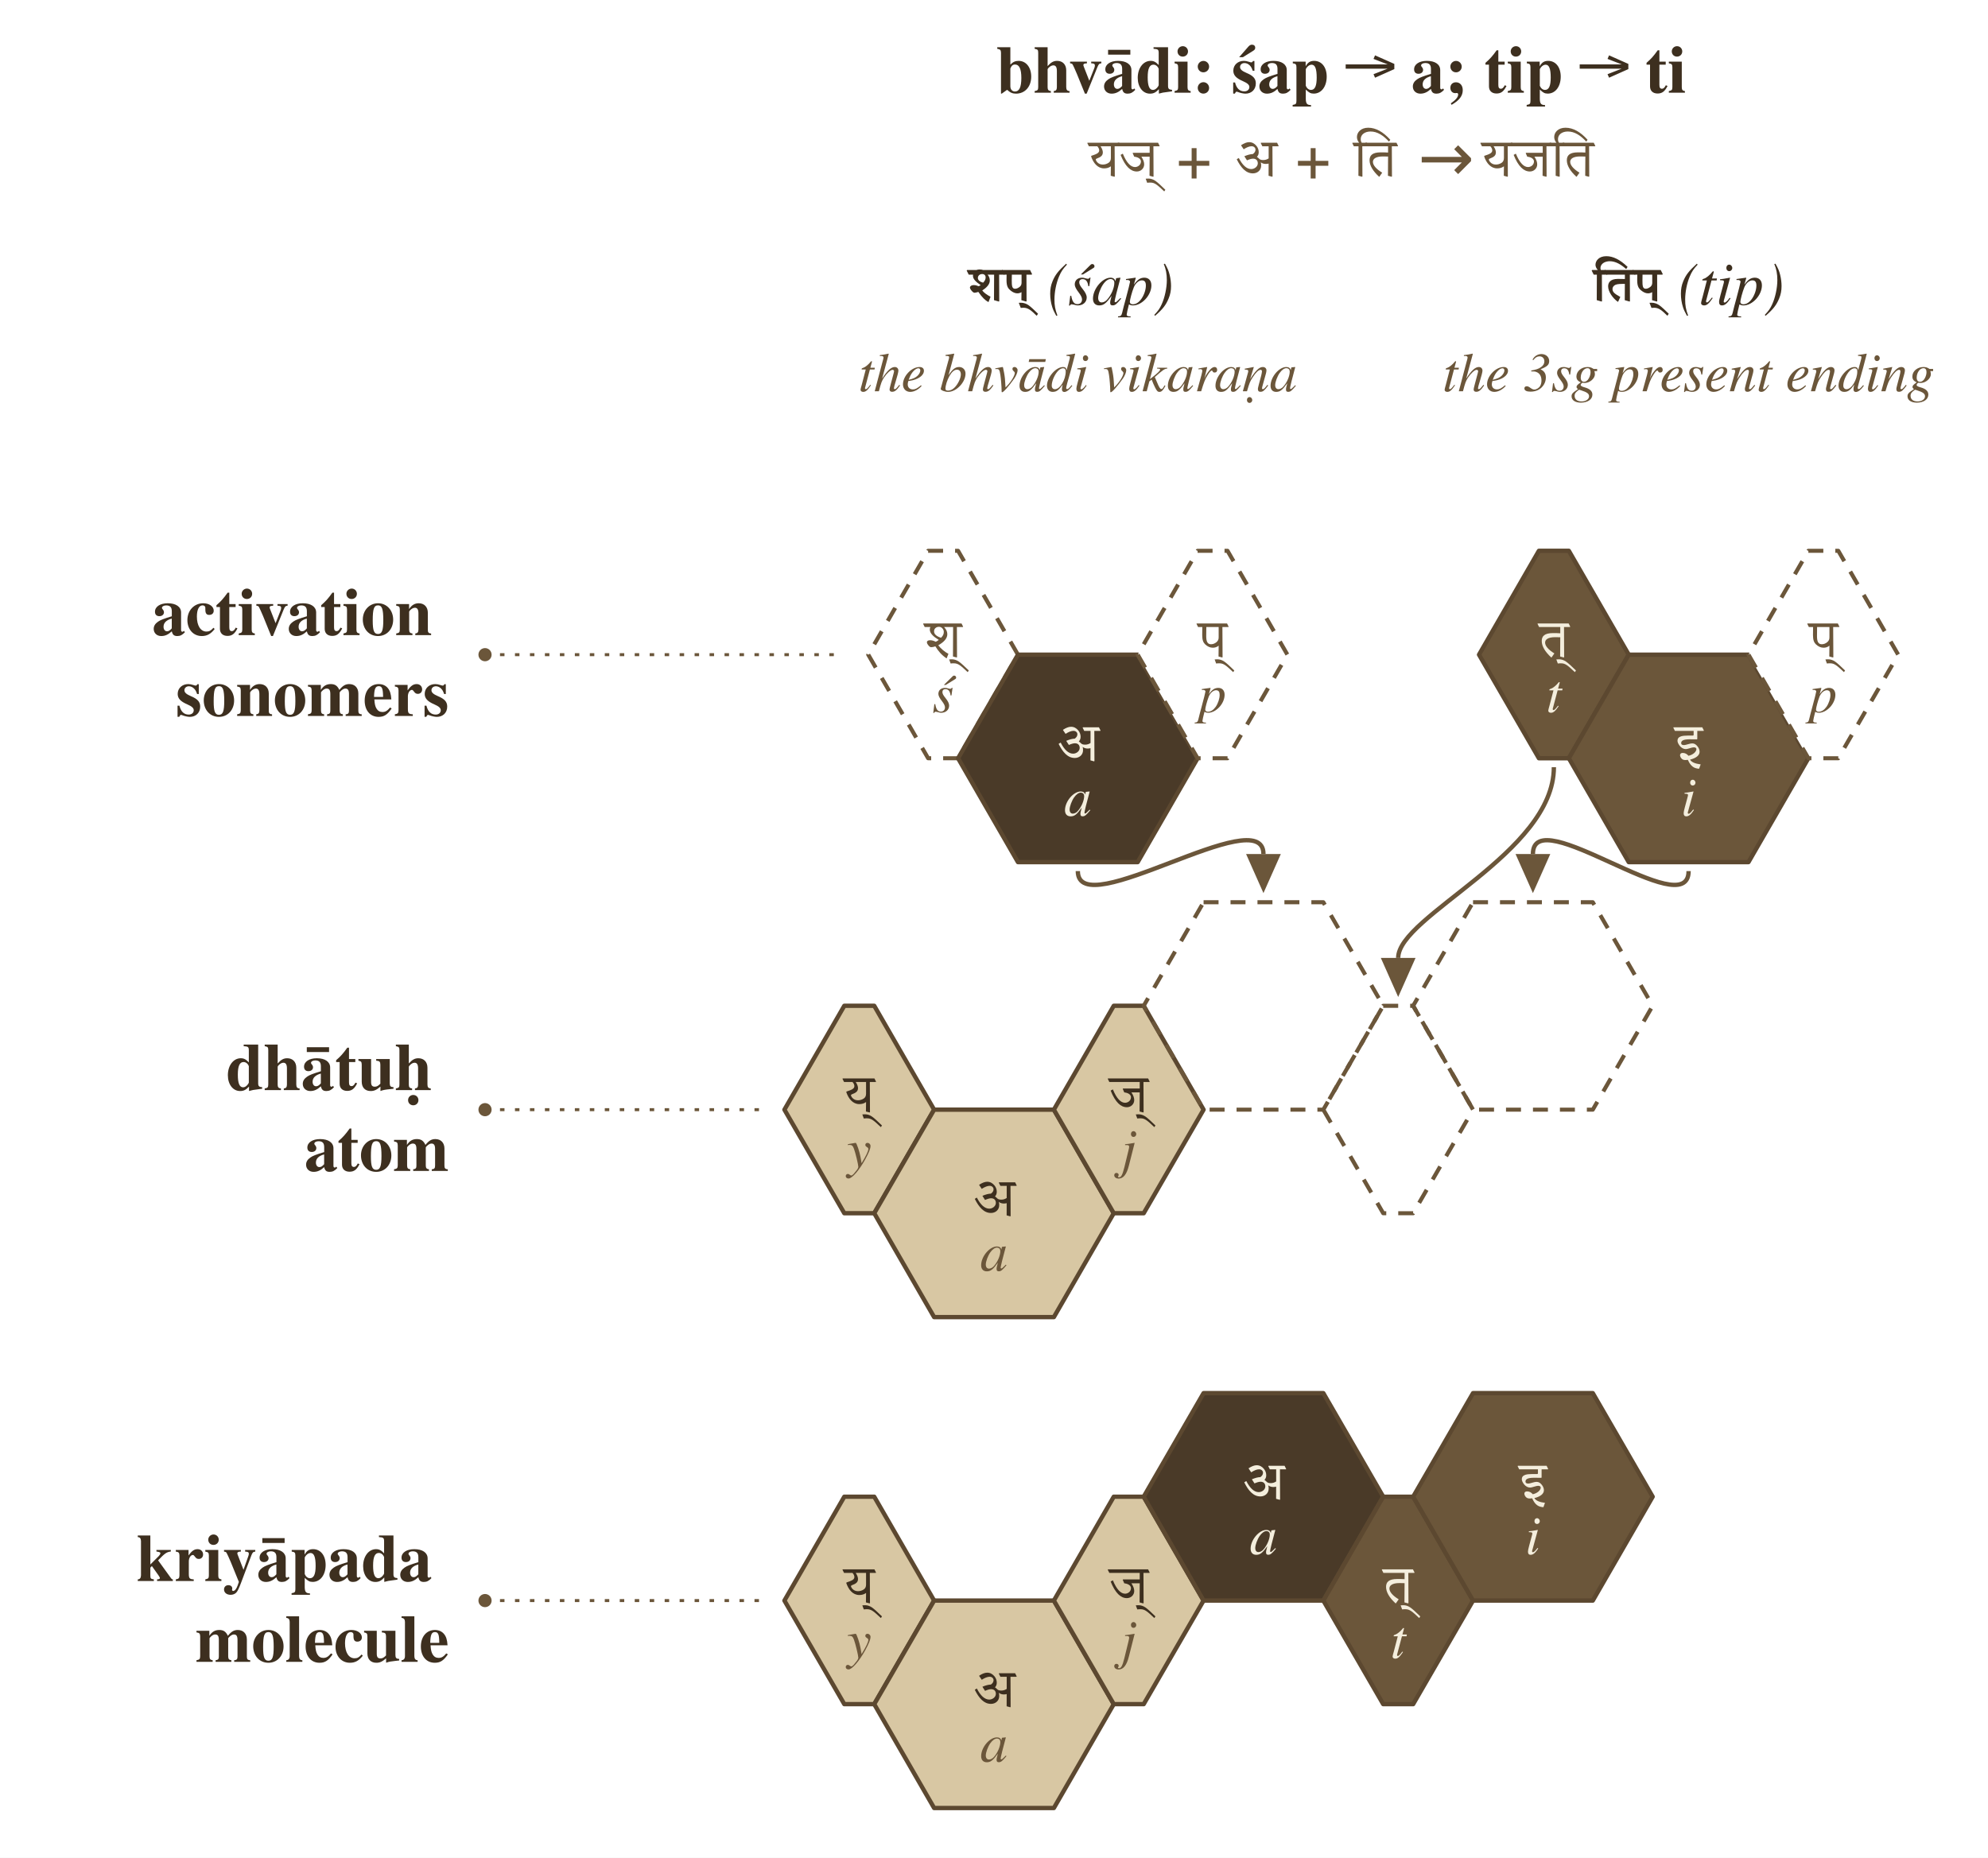
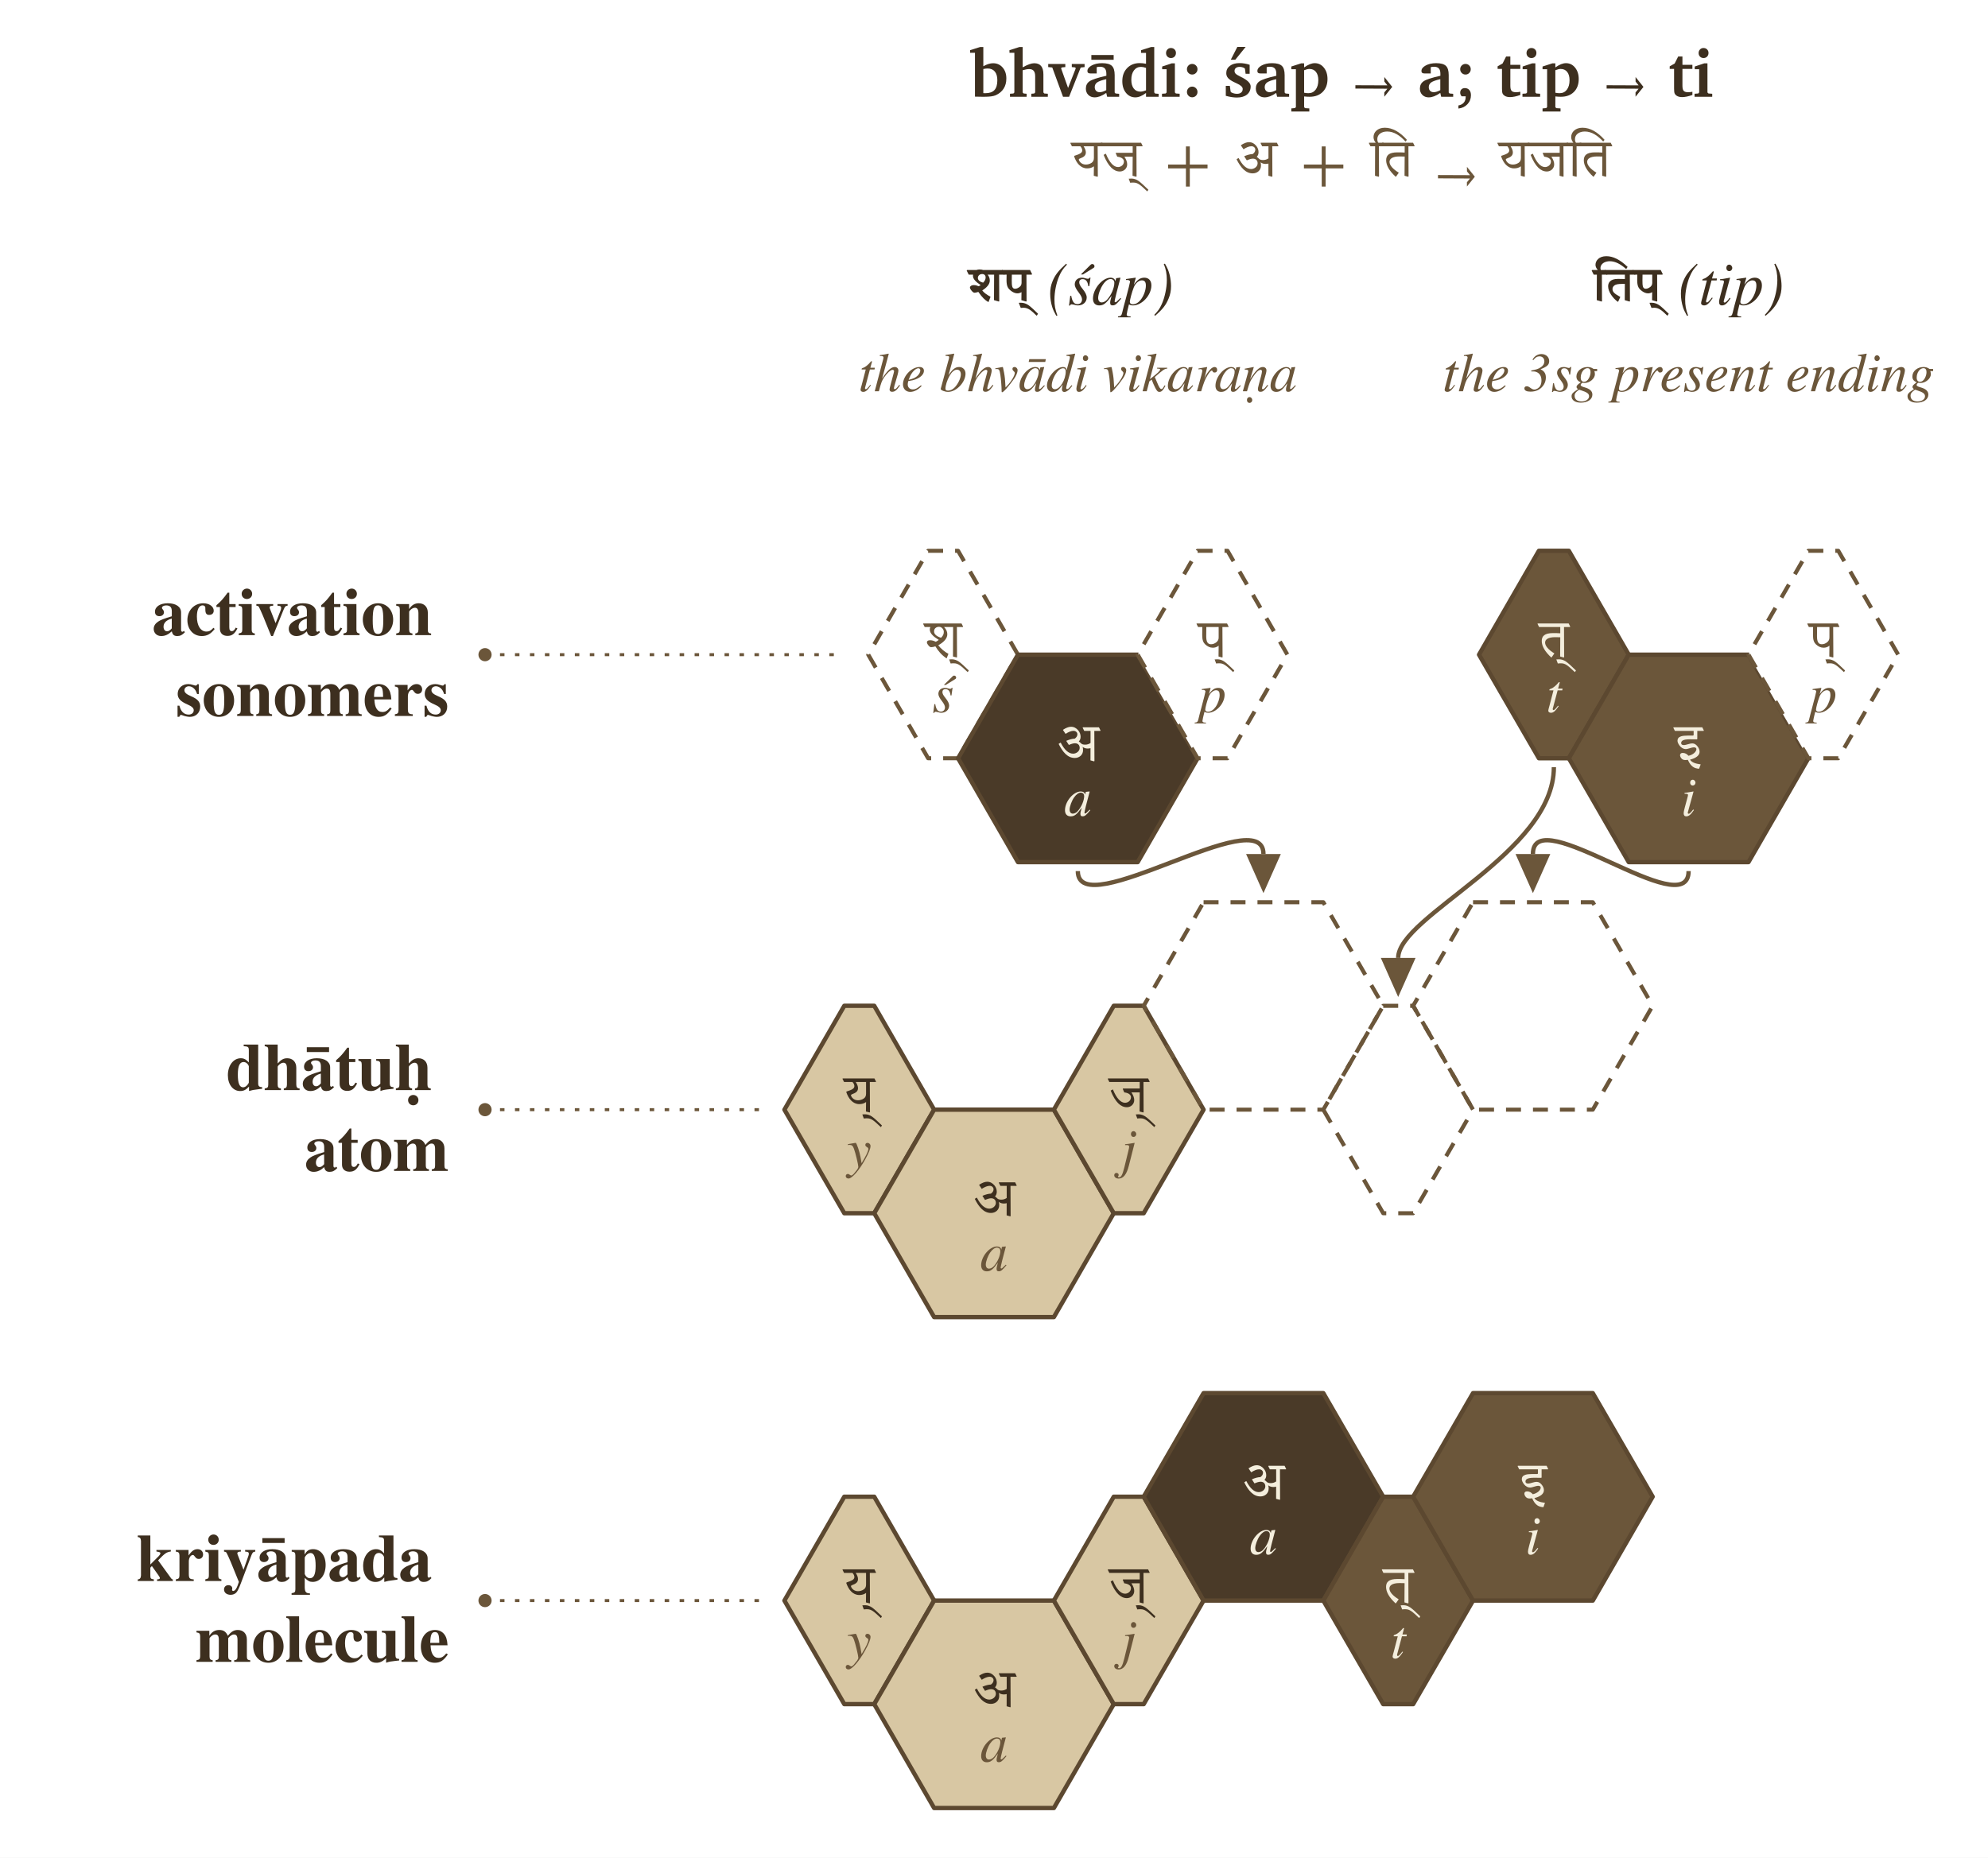
<svg xmlns="http://www.w3.org/2000/svg" viewBox="0 0 664.0 620.6" width="4.5in" height="4.206in">
  <rect x="0" y="0" width="664.0" height="620.6" fill="#ffffff" />
  <defs>
    <marker id="arrowhead" markerWidth="10" markerHeight="8" refX="0" refY="4" orient="auto" markerUnits="strokeWidth">
      <polygon points="0,0 9,4 0,8" fill="#6b563a" />
    </marker>
  </defs>
-   <text x="448.0" y="24.0" font-family="Charter, Georgia, Times, serif" font-size="22.5" font-weight="700" text-anchor="middle" dominant-baseline="middle" fill="#3d2f1f">bhvādi: śap → a; tip → ti</text>
+   <g fill="#3d2f1f">
+     <path transform="translate(323.82,32.32) scale(0.010986,-0.010986)" d="M420 111Q431 110 445.0 109.5Q459 109 485 109Q671 109 758.5 204.5Q846 300 846 502Q846 675 769.0 767.5Q692 860 549 860Q523 860 491.5 856.0Q460 852 420 844ZM322 1513H420V928Q504 975 577.0 997.5Q650 1020 717 1020Q894 1020 1007.0 890.0Q1120 760 1120 555Q1120 377 1037.5 247.5Q955 118 797 47Q741 23 655.5 11.5Q570 0 449 0H393L166 4V1337H18V1417Z" />
+     <path transform="translate(336.80,32.32) scale(0.010986,-0.010986)" d="M336 1513H434V895Q557 962 639.5 991.0Q722 1020 784 1020Q926 1020 995.5 935.5Q1065 851 1065 680V131L1092 100L1200 92V0H698V92L786 100L815 131V621Q815 735 770.5 788.5Q726 842 631 842Q592 842 543.5 833.0Q495 824 434 807V131L465 100L555 92V0H49V92L154 100L182 131V1337H33V1417Z" />
+     <path transform="translate(350.24,32.32) scale(0.010986,-0.010986)" d="M-12 997H508V903L401 893L379 866L592 268L825 864L809 893L705 903V997H1094V903L975 889L623 0H438L111 891L-12 903Z" />
+     <path transform="translate(361.78,32.32) scale(0.010986,-0.010986)" d="M702 201V535Q500 490 426.0 437.0Q352 384 352 293Q352 222 393.0 180.5Q434 139 504 139Q543 139 592.5 154.5Q642 170 702 201ZM702 117Q598 46 513.0 14.0Q428 -18 350 -18Q232 -18 157.0 56.5Q82 131 82 248Q82 392 192.0 470.0Q302 548 705 639V700Q705 811 658.0 862.0Q611 913 510 913Q488 913 464.0 910.0Q440 907 412 901V709H223Q174 709 151.5 727.0Q129 745 129 784Q129 880 258.0 951.0Q387 1022 575 1022Q786 1022 872.0 941.0Q958 860 958 659V129L985 100L1094 90V0H729ZM249 1270H927V1125H249Z" />
+     <path transform="translate(374.02,32.32) scale(0.010986,-0.010986)" d="M797 195V879Q751 894 714.0 901.5Q677 909 645 909Q511 909 430.5 803.0Q350 697 350 518Q350 348 423.0 252.0Q496 156 625 156Q659 156 701.5 165.5Q744 175 797 195ZM797 1335H647V1417L952 1513H1047V131L1075 98L1180 90V0H797V115Q703 46 625.0 14.0Q547 -18 473 -18Q299 -18 187.5 119.5Q76 257 76 475Q76 720 222.5 872.0Q369 1024 604 1024Q648 1024 696.0 1019.0Q744 1014 797 1004Z" />
+     <path transform="translate(387.44,32.32) scale(0.010986,-0.010986)" d="M354 1016H453V131L483 100L598 92V0H61V92L172 100L201 131V838H66V920ZM332 1483Q399 1483 442.0 1440.5Q485 1398 485 1333Q485 1265 442.5 1221.5Q400 1178 334 1178Q270 1178 227.0 1221.0Q184 1264 184 1329Q184 1395 226.5 1439.0Q269 1483 332 1483Z" />
+     <path transform="translate(394.30,32.32) scale(0.010986,-0.010986)" d="M354 309Q421 309 468.5 261.5Q516 214 516 145Q516 78 468.5 31.0Q421 -16 354 -16Q289 -16 242.0 31.5Q195 79 195 145Q195 214 241.5 261.5Q288 309 354 309ZM354 999Q421 999 468.5 952.0Q516 905 516 838Q516 771 468.5 723.5Q421 676 354 676Q288 676 241.5 723.0Q195 770 195 838Q195 905 241.5 952.0Q288 999 354 999Z" />
+     <path transform="translate(408.50,32.32) scale(0.010986,-0.010986)" d="M809 973V700H686L666 854L641 877Q607 893 573.0 901.0Q539 909 506 909Q432 909 391.0 876.5Q350 844 350 786Q350 738 382.0 703.0Q414 668 541 606L545 604Q840 462 840 315Q840 158 728.5 67.5Q617 -23 422 -23Q346 -23 261.5 -10.0Q177 3 84 29V332H207L231 156L252 133Q292 112 335.0 101.0Q378 90 424 90Q505 90 551.5 129.5Q598 169 598 238Q598 325 421 405Q361 432 328 449Q201 512 149.5 573.5Q98 635 98 719Q98 856 207.5 940.0Q317 1024 500 1024Q578 1024 655.0 1011.5Q732 999 809 973ZM435 1517H688L373 1127H236Z" />
+     <path transform="translate(418.55,32.32) scale(0.010986,-0.010986)" d="M702 201V535Q500 490 426.0 437.0Q352 384 352 293Q352 222 393.0 180.5Q434 139 504 139Q543 139 592.5 154.5Q642 170 702 201ZM702 117Q598 46 513.0 14.0Q428 -18 350 -18Q232 -18 157.0 56.5Q82 131 82 248Q82 392 192.0 470.0Q302 548 705 639V700Q705 811 658.0 862.0Q611 913 510 913Q488 913 464.0 910.0Q440 907 412 901V709H223Q174 709 151.5 727.0Q129 745 129 784Q129 880 258.0 951.0Q387 1022 575 1022Q786 1022 872.0 941.0Q958 860 958 659V129L985 100L1094 90V0H729Z" />
+     <path transform="translate(430.79,32.32) scale(0.010986,-0.010986)" d="M436 123Q469 116 501.5 112.5Q534 109 567 109Q705 109 786.5 216.0Q868 323 868 504Q868 665 796.5 755.5Q725 846 598 846Q565 846 525.5 836.5Q486 827 436 807ZM47 -449V-354L158 -344L186 -313V838H47V920L344 1016H436V893Q533 960 611.0 991.0Q689 1022 760 1022Q927 1022 1037.0 885.5Q1147 749 1147 539Q1147 293 1000.0 146.5Q853 0 604 0Q562 0 520.5 2.5Q479 5 437 10L436 -317L467 -346L594 -354V-449Z" />
+     <path transform="translate(450.63,32.32) scale(0.010986,-0.010986)" d="M189 250V351L1162 347L1070 462L1069 600L1309 300L1069 2L1068 131L1161 245Z" />
+     <path transform="translate(473.35,32.32) scale(0.010986,-0.010986)" d="M702 201V535Q500 490 426.0 437.0Q352 384 352 293Q352 222 393.0 180.5Q434 139 504 139Q543 139 592.5 154.5Q642 170 702 201ZM702 117Q598 46 513.0 14.0Q428 -18 350 -18Q232 -18 157.0 56.5Q82 131 82 248Q82 392 192.0 470.0Q302 548 705 639V700Q705 811 658.0 862.0Q611 913 510 913Q488 913 464.0 910.0Q440 907 412 901V709H223Q174 709 151.5 727.0Q129 745 129 784Q129 880 258.0 951.0Q387 1022 575 1022Q786 1022 872.0 941.0Q958 860 958 659V129L985 100L1094 90V0H729Z" />
+     <path transform="translate(485.59,32.32) scale(0.010986,-0.010986)" d="M139 -358V-264Q247 -244 303.5 -177.0Q360 -110 360 -2V14H238Q215 39 204.0 66.0Q193 93 193 125Q193 188 231.5 226.0Q270 264 334 264Q420 264 470.0 206.0Q520 148 520 47Q520 -112 414.0 -225.5Q308 -339 139 -358ZM354 999Q421 999 467.5 952.0Q514 905 514 838Q514 770 467.5 723.0Q421 676 354 676Q288 676 240.5 723.5Q193 771 193 838Q193 905 240.5 952.0Q288 999 354 999Z" />
+     <path transform="translate(499.78,32.32) scale(0.010986,-0.010986)" d="M172 848H39V926L190 1012L297 1225H426V971H729V848H426V338Q426 223 463.0 181.0Q500 139 596 139Q634 139 666.5 142.5Q699 146 729 153V55Q641 23 561.5 6.5Q482 -10 416 -10Q362 -10 320.5 1.0Q279 12 246 35Q205 62 188.5 102.5Q172 143 172 252Z" />
+     <path transform="translate(507.84,32.32) scale(0.010986,-0.010986)" d="M354 1016H453V131L483 100L598 92V0H61V92L172 100L201 131V838H66V920ZM332 1483Q399 1483 442.0 1440.5Q485 1398 485 1333Q485 1265 442.5 1221.5Q400 1178 334 1178Q270 1178 227.0 1221.0Q184 1264 184 1329Q184 1395 226.5 1439.0Q269 1483 332 1483Z" />
+     <path transform="translate(514.70,32.32) scale(0.010986,-0.010986)" d="M436 123Q469 116 501.5 112.5Q534 109 567 109Q705 109 786.5 216.0Q868 323 868 504Q868 665 796.5 755.5Q725 846 598 846Q565 846 525.5 836.5Q486 827 436 807ZM47 -449V-354L158 -344L186 -313V838H47V920L344 1016H436V893Q533 960 611.0 991.0Q689 1022 760 1022Q927 1022 1037.0 885.5Q1147 749 1147 539Q1147 293 1000.0 146.5Q853 0 604 0Q562 0 520.5 2.5Q479 5 437 10L436 -317L467 -346L594 -354V-449Z" />
+     <path transform="translate(534.54,32.32) scale(0.010986,-0.010986)" d="M189 250V351L1162 347L1070 462L1069 600L1309 300L1069 2L1068 131L1161 245Z" />
+     <path transform="translate(557.26,32.32) scale(0.010986,-0.010986)" d="M172 848H39V926L190 1012L297 1225H426V971H729V848H426V338Q426 223 463.0 181.0Q500 139 596 139Q634 139 666.5 142.5Q699 146 729 153V55Q641 23 561.5 6.5Q482 -10 416 -10Q362 -10 320.5 1.0Q279 12 246 35Q205 62 188.5 102.5Q172 143 172 252Z" />
+     <path transform="translate(565.32,32.32) scale(0.010986,-0.010986)" d="M354 1016H453V131L483 100L598 92V0H61V92L172 100L201 131V838H66V920ZM332 1483Q399 1483 442.0 1440.5Q485 1398 485 1333Q485 1265 442.5 1221.5Q400 1178 334 1178Q270 1178 227.0 1221.0Q184 1264 184 1329Q184 1395 226.5 1439.0Q269 1483 332 1483Z" />
+   </g>
  <g fill="#6b563a">
-     <path transform="translate(363.69,58.92) scale(0.010986,-0.010986)" d="M0 916H256C291 877 314 835 314 790C314 705 213 672 77 627L67 610C133 411 265 244 461 244C536 244 606 259 669 307L665 19L778 -11L788 0L783 916H964L972 927L924 1024H-40L-48 1013ZM669 916V561C669 492 645 445 600 414C543 376 483 360 421 360C272 360 210 484 210 514C210 526 218 534 237 541C370 590 424 636 424 732C424 780 403 842 355 916Z" />
-     <path transform="translate(373.84,58.92) scale(0.010986,-0.010986)" d="M0 916H924V718H416L408 706L454 600C618 580 658 504 658 454C658 340 555 284 480 284C347 284 222 413 108 691L43 656V648C182 302 347 149 534 149C652 149 757 238 757 367C757 433 731 510 672 600H924L920 19L1032 -11L1042 0L1038 916H1219L1227 927L1179 1024H-40L-48 1013Z" />
-     <path transform="translate(387.02,58.92) scale(0.010986,-0.010986)" d="M-352 -191 -350 -194C-317 -189 -286 -188 -254 -188C-117 -188 -43 -259 165 -454H170L201 -406C70 -277 -38 -178 -105 -133C-168 -91 -237 -66 -313 -66C-341 -66 -369 -67 -396 -70Z" />
-     <text x="386.79" y="54.00" font-family="Noto Sans Devanagari, Mangal, Devanagari Sangam MN, sans-serif" font-size="22.50" fill="#6b563a" dominant-baseline="middle" xml:space="preserve"> + </text>
-     <path transform="translate(412.43,58.92) scale(0.010986,-0.010986)" d="M270 825C361 884 443 917 511 917C579 917 629 871 629 812C629 758 598 714 548 679C478 679 392 655 295 615L293 608L370 488C446 521 508 539 555 539C647 539 699 483 699 398C699 298 598 223 499 223C361 223 234 339 121 560L61 523V516C184 270 334 92 550 92C690 92 801 188 801 327C801 363 800 395 789 425L791 427C833 395 885 379 941 379C973 379 1001 382 1028 390L1027 19L1138 -11L1148 0L1144 916H1325L1333 927L1285 1024H797L789 1013L837 916H1029V548C980 513 923 497 863 497C806 497 766 510 741 536C723 555 702 575 673 594C708 632 727 677 727 736C727 807 704 870 659 927C599 1001 525 1041 436 1041C364 1041 280 1008 192 949V941Z" />
-     <text x="426.55" y="54.00" font-family="Noto Sans Devanagari, Mangal, Devanagari Sangam MN, sans-serif" font-size="22.50" fill="#6b563a" dominant-baseline="middle" xml:space="preserve"> + </text>
-     <path transform="translate(452.19,58.92) scale(0.010986,-0.010986)" d="M0 916H142C142 617 139 318 139 19L251 -11L261 0L257 916H438L446 928L398 1024H240C221 1049 209 1083 209 1133C209 1277 339 1365 508 1365C719 1365 900 1240 1064 1063H1072L1108 1113C897 1349 673 1480 437 1480C214 1480 94 1341 94 1198C94 1133 119 1073 160 1024H-40L-48 1013Z" />
-     <path transform="translate(456.55,58.92) scale(0.010986,-0.010986)" d="M0 916H644V725C573 730 501 731 423 731C165 731 81 639 81 490C81 335 178 166 370 -10H379L465 113C284 223 183 340 183 442C183 531 266 607 489 607C543 607 595 607 644 604L640 19L752 -11L762 0L758 916H939L947 927L899 1024H-40L-48 1013Z" />
-     <text x="466.43" y="54.00" font-family="Noto Sans Devanagari, Mangal, Devanagari Sangam MN, sans-serif" font-size="22.50" fill="#6b563a" dominant-baseline="middle" xml:space="preserve"> → </text>
-     <path transform="translate(494.97,58.92) scale(0.010986,-0.010986)" d="M0 916H256C291 877 314 835 314 790C314 705 213 672 77 627L67 610C133 411 265 244 461 244C536 244 606 259 669 307L665 19L778 -11L788 0L783 916H964L972 927L924 1024H-40L-48 1013ZM669 916V561C669 492 645 445 600 414C543 376 483 360 421 360C272 360 210 484 210 514C210 526 218 534 237 541C370 590 424 636 424 732C424 780 403 842 355 916Z" />
-     <path transform="translate(505.12,58.92) scale(0.010986,-0.010986)" d="M0 916H924V718H416L408 706L454 600C618 580 658 504 658 454C658 340 555 284 480 284C347 284 222 413 108 691L43 656V648C182 302 347 149 534 149C652 149 757 238 757 367C757 433 731 510 672 600H924L920 19L1032 -11L1042 0L1038 916H1219L1227 927L1179 1024H-40L-48 1013Z" />
-     <path transform="translate(518.08,58.92) scale(0.010986,-0.010986)" d="M0 916H142C142 617 139 318 139 19L251 -11L261 0L257 916H438L446 928L398 1024H240C221 1049 209 1083 209 1133C209 1277 339 1365 508 1365C719 1365 900 1240 1064 1063H1072L1108 1113C897 1349 673 1480 437 1480C214 1480 94 1341 94 1198C94 1133 119 1073 160 1024H-40L-48 1013Z" />
-     <path transform="translate(522.44,58.92) scale(0.010986,-0.010986)" d="M0 916H644V725C573 730 501 731 423 731C165 731 81 639 81 490C81 335 178 166 370 -10H379L465 113C284 223 183 340 183 442C183 531 266 607 489 607C543 607 595 607 644 604L640 19L752 -11L762 0L758 916H939L947 927L899 1024H-40L-48 1013Z" />
+     <path transform="translate(358.02,58.92) scale(0.010986,-0.010986)" d="M0 916H256C291 877 314 835 314 790C314 705 213 672 77 627L67 610C133 411 265 244 461 244C536 244 606 259 669 307L665 19L778 -11L788 0L783 916H964L972 927L924 1024H-40L-48 1013ZM669 916V561C669 492 645 445 600 414C543 376 483 360 421 360C272 360 210 484 210 514C210 526 218 534 237 541C370 590 424 636 424 732C424 780 403 842 355 916Z" />
+     <path transform="translate(368.17,58.92) scale(0.010986,-0.010986)" d="M0 916H924V718H416L408 706L454 600C618 580 658 504 658 454C658 340 555 284 480 284C347 284 222 413 108 691L43 656V648C182 302 347 149 534 149C652 149 757 238 757 367C757 433 731 510 672 600H924L920 19L1032 -11L1042 0L1038 916H1219L1227 927L1179 1024H-40L-48 1013Z" />
+     <path transform="translate(381.35,58.92) scale(0.010986,-0.010986)" d="M-352 -191 -350 -194C-317 -189 -286 -188 -254 -188C-117 -188 -43 -259 165 -454H170L201 -406C70 -277 -38 -178 -105 -133C-168 -91 -237 -66 -313 -66C-341 -66 -369 -67 -396 -70Z" />
+     <path transform="translate(387.37,62.32) scale(0.010986,-0.010986)" d="M795 1221H913V670H1452V553H913V0H795V553H254V670H795Z" />
+     <path transform="translate(412.37,58.92) scale(0.010986,-0.010986)" d="M270 825C361 884 443 917 511 917C579 917 629 871 629 812C629 758 598 714 548 679C478 679 392 655 295 615L293 608L370 488C446 521 508 539 555 539C647 539 699 483 699 398C699 298 598 223 499 223C361 223 234 339 121 560L61 523V516C184 270 334 92 550 92C690 92 801 188 801 327C801 363 800 395 789 425L791 427C833 395 885 379 941 379C973 379 1001 382 1028 390L1027 19L1138 -11L1148 0L1144 916H1325L1333 927L1285 1024H797L789 1013L837 916H1029V548C980 513 923 497 863 497C806 497 766 510 741 536C723 555 702 575 673 594C708 632 727 677 727 736C727 807 704 870 659 927C599 1001 525 1041 436 1041C364 1041 280 1008 192 949V941Z" />
+     <path transform="translate(432.73,62.32) scale(0.010986,-0.010986)" d="M795 1221H913V670H1452V553H913V0H795V553H254V670H795Z" />
+     <path transform="translate(457.73,58.92) scale(0.010986,-0.010986)" d="M0 916H142C142 617 139 318 139 19L251 -11L261 0L257 916H438L446 928L398 1024H240C221 1049 209 1083 209 1133C209 1277 339 1365 508 1365C719 1365 900 1240 1064 1063H1072L1108 1113C897 1349 673 1480 437 1480C214 1480 94 1341 94 1198C94 1133 119 1073 160 1024H-40L-48 1013Z" />
+     <path transform="translate(462.09,58.92) scale(0.010986,-0.010986)" d="M0 916H644V725C573 730 501 731 423 731C165 731 81 639 81 490C81 335 178 166 370 -10H379L465 113C284 223 183 340 183 442C183 531 266 607 489 607C543 607 595 607 644 604L640 19L752 -11L762 0L758 916H939L947 927L899 1024H-40L-48 1013Z" />
+     <path transform="translate(478.22,62.32) scale(0.010986,-0.010986)" d="M189 250V351L1162 347L1070 462L1069 600L1309 300L1069 2L1068 131L1161 245Z" />
+     <path transform="translate(500.64,58.92) scale(0.010986,-0.010986)" d="M0 916H256C291 877 314 835 314 790C314 705 213 672 77 627L67 610C133 411 265 244 461 244C536 244 606 259 669 307L665 19L778 -11L788 0L783 916H964L972 927L924 1024H-40L-48 1013ZM669 916V561C669 492 645 445 600 414C543 376 483 360 421 360C272 360 210 484 210 514C210 526 218 534 237 541C370 590 424 636 424 732C424 780 403 842 355 916Z" />
+     <path transform="translate(510.79,58.92) scale(0.010986,-0.010986)" d="M0 916H924V718H416L408 706L454 600C618 580 658 504 658 454C658 340 555 284 480 284C347 284 222 413 108 691L43 656V648C182 302 347 149 534 149C652 149 757 238 757 367C757 433 731 510 672 600H924L920 19L1032 -11L1042 0L1038 916H1219L1227 927L1179 1024H-40L-48 1013Z" />
+     <path transform="translate(523.75,58.92) scale(0.010986,-0.010986)" d="M0 916H142C142 617 139 318 139 19L251 -11L261 0L257 916H438L446 928L398 1024H240C221 1049 209 1083 209 1133C209 1277 339 1365 508 1365C719 1365 900 1240 1064 1063H1072L1108 1113C897 1349 673 1480 437 1480C214 1480 94 1341 94 1198C94 1133 119 1073 160 1024H-40L-48 1013Z" />
+     <path transform="translate(528.11,58.92) scale(0.010986,-0.010986)" d="M0 916H644V725C573 730 501 731 423 731C165 731 81 639 81 490C81 335 178 166 370 -10H379L465 113C284 223 183 340 183 442C183 531 266 607 489 607C543 607 595 607 644 604L640 19L752 -11L762 0L758 916H939L947 927L899 1024H-40L-48 1013Z" />
  </g>
  <text x="150.0" y="218.7" font-family="Charter, Georgia, Times, serif" font-size="22.5" font-weight="700" text-anchor="end" dominant-baseline="middle" fill="#3d2f1f">
    <tspan x="150.0" y="205.2">activation</tspan>
    <tspan x="150.0" y="232.2">sonomers</tspan>
  </text>
  <text x="150.0" y="370.7" font-family="Charter, Georgia, Times, serif" font-size="22.5" font-weight="700" text-anchor="end" dominant-baseline="middle" fill="#3d2f1f">
    <tspan x="150.0" y="357.2">dhātuḥ</tspan>
    <tspan x="150.0" y="384.2">atom</tspan>
  </text>
  <text x="150.0" y="534.7" font-family="Charter, Georgia, Times, serif" font-size="22.5" font-weight="700" text-anchor="end" dominant-baseline="middle" fill="#3d2f1f">
    <tspan x="150.0" y="521.2">kriyāpada</tspan>
    <tspan x="150.0" y="548.2">molecule</tspan>
  </text>
  <circle cx="162.0" cy="218.7" r="2.2" fill="#6b563a" />
  <line x1="162.0" y1="218.7" x2="282.0" y2="218.7" stroke="#6b563a" stroke-width="1" stroke-dasharray="1.5 3.5" />
  <circle cx="162.0" cy="370.7" r="2.2" fill="#6b563a" />
  <line x1="162.0" y1="370.7" x2="254.0" y2="370.7" stroke="#6b563a" stroke-width="1" stroke-dasharray="1.5 3.5" />
  <circle cx="162.0" cy="534.7" r="2.2" fill="#6b563a" />
  <line x1="162.0" y1="534.7" x2="254.0" y2="534.7" stroke="#6b563a" stroke-width="1" stroke-dasharray="1.5 3.5" />
  <g fill="#3d2f1f">
    <path transform="translate(323.38,100.48) scale(0.01001,-0.01001)" d="M18 872H163C160 856 159 840 159 830C159 723 266 624 415 525C400 511 379 499 348 487C294 509 244 524 190 524C103 524 58 482 58 439C58 421 70 394 93 362C142 295 182 269 209 269C241 269 289 281 339 297C462 116 569 14 668 -39H679L746 135C623 200 524 271 469 346C622 441 721 555 721 675C721 745 700 811 648 872H865L861 22L1022 -25L1036 -15L1032 872H1206L1220 891L1152 1028H500C463 1040 422 1046 375 1046C340 1046 307 1039 275 1028H-36L-50 1009ZM582 779C582 711 548 656 498 605C397 631 323 687 323 760C323 835 379 893 468 893C536 893 582 851 582 779Z" />
    <path transform="translate(335.10,100.48) scale(0.01001,-0.01001)" d="M18 872H111C109 818 108 758 108 694C108 480 156 405 276 319C341 273 407 249 471 249C518 249 563 262 608 289L604 21L763 -25L777 -15L773 872H947L961 891L893 1028H-36L-50 1009ZM610 599C610 545 589 498 548 466C493 423 442 402 393 402C289 402 283 505 283 685C283 756 284 820 286 872H610Z" />
    <path transform="translate(344.46,100.48) scale(0.01001,-0.01001)" d="M-354 -232 -346 -238C-317 -233 -287 -232 -258 -232C-99 -232 9 -334 173 -494H185L224 -431C113 -323 -4 -210 -85 -152C-161 -98 -248 -64 -350 -64C-373 -64 -395 -65 -418 -67Z" />
    <text x="344.21" y="96.00" font-family="Charter, Georgia, Times, serif" font-size="20.50" fill="#3d2f1f" dominant-baseline="middle" xml:space="preserve"> </text>
    <text x="349.91" y="96.00" font-family="Charter, Georgia, Times, serif" font-size="20.50" fill="#3d2f1f" dominant-baseline="middle" font-style="italic" xml:space="preserve">(śap)</text>
  </g>
  <text x="360.0" y="125.5" font-family="Charter, Georgia, Times, serif" font-size="18.4" font-style="italic" text-anchor="middle" dominant-baseline="middle" fill="#6b563a">the bhvādi vikaraṇa</text>
  <polygon points="310.0,184.0 320.0,184.0 340.0,218.7 320.0,253.3 310.0,253.3 290.0,218.7" fill="#ffffff" stroke="#6b563a" stroke-width="1.35" stroke-dasharray="5 4" stroke-linejoin="round" />
  <g fill="#6b563a">
    <path transform="translate(308.85,219.52) scale(0.010986,-0.010986)" d="M0 916H173C160 890 155 865 155 841C155 721 270 620 428 524C398 500 365 480 337 467C278 496 226 514 165 514C97 514 67 486 67 450C67 431 77 407 96 380C135 325 167 302 195 302C235 302 280 312 325 328C411 184 518 60 660 -34H669L722 101C607 161 504 246 413 360C578 454 688 563 688 697C688 771 657 845 588 916H864L860 19L973 -11L983 0L979 916H1160L1168 927L1120 1024H-40L-48 1013ZM436 922C517 922 581 846 581 767C581 691 552 645 497 589C369 630 285 691 285 785C285 864 344 922 436 922Z" />
    <path transform="translate(321.37,219.52) scale(0.010986,-0.010986)" d="M-352 -191 -350 -194C-317 -189 -286 -188 -254 -188C-117 -188 -43 -259 165 -454H170L201 -406C70 -277 -38 -178 -105 -133C-168 -91 -237 -66 -313 -66C-341 -66 -369 -67 -396 -70Z" />
  </g>
  <text x="315.0" y="232.7" font-family="Charter, Georgia, Times, serif" font-size="18.4" font-style="italic" text-anchor="middle" dominant-baseline="middle" fill="#6b563a">ś</text>
  <polygon points="340.0,218.7 380.0,218.7 400.0,253.3 380.0,288.0 340.0,288.0 320.0,253.3" fill="#4a3a28" stroke="#5c4830" stroke-width="1.45" stroke-linejoin="round" />
  <g fill="#f4eedd">
    <path transform="translate(352.94,254.22) scale(0.010986,-0.010986)" d="M270 825C361 884 443 917 511 917C579 917 629 871 629 812C629 758 598 714 548 679C478 679 392 655 295 615L293 608L370 488C446 521 508 539 555 539C647 539 699 483 699 398C699 298 598 223 499 223C361 223 234 339 121 560L61 523V516C184 270 334 92 550 92C690 92 801 188 801 327C801 363 800 395 789 425L791 427C833 395 885 379 941 379C973 379 1001 382 1028 390L1027 19L1138 -11L1148 0L1144 916H1325L1333 927L1285 1024H797L789 1013L837 916H1029V548C980 513 923 497 863 497C806 497 766 510 741 536C723 555 702 575 673 594C708 632 727 677 727 736C727 807 704 870 659 927C599 1001 525 1041 436 1041C364 1041 280 1008 192 949V941Z" />
  </g>
  <text x="360.0" y="267.3" font-family="Charter, Georgia, Times, serif" font-size="18.4" font-style="italic" text-anchor="middle" dominant-baseline="middle" fill="#f4eedd">a</text>
  <polygon points="400.0,184.0 410.0,184.0 430.0,218.7 410.0,253.3 400.0,253.3 380.0,218.7" fill="#ffffff" stroke="#6b563a" stroke-width="1.35" stroke-dasharray="5 4" stroke-linejoin="round" />
  <g fill="#6b563a">
    <path transform="translate(400.16,219.52) scale(0.010986,-0.010986)" d="M0 916H129C126 835 126 748 126 667C126 522 158 445 213 391C283 323 366 286 447 286C514 286 573 305 626 349L622 19L735 -11L745 0L740 916H921L929 927L881 1024H-40L-48 1013ZM626 916V601C626 534 606 499 562 457C512 416 457 392 394 392C290 392 248 468 248 638C248 731 249 823 251 916Z" />
    <path transform="translate(410.05,219.52) scale(0.010986,-0.010986)" d="M-352 -191 -350 -194C-317 -189 -286 -188 -254 -188C-117 -188 -43 -259 165 -454H170L201 -406C70 -277 -38 -178 -105 -133C-168 -91 -237 -66 -313 -66C-341 -66 -369 -67 -396 -70Z" />
  </g>
  <text x="405.0" y="232.7" font-family="Charter, Georgia, Times, serif" font-size="18.4" font-style="italic" text-anchor="middle" dominant-baseline="middle" fill="#6b563a">p</text>
  <g fill="#3d2f1f">
    <path transform="translate(532.13,100.48) scale(0.01001,-0.01001)" d="M18 872H123L119 22L280 -25L294 -15L290 872H464L478 891L410 1028H257C249 1044 243 1065 243 1092C243 1190 319 1279 451 1309C482 1317 517 1321 554 1321C742 1320 920 1220 1093 1066H1106L1148 1132C891 1379 659 1489 439 1489C196 1489 77 1341 77 1201C77 1140 104 1087 153 1028H-36L-50 1009Z" />
    <path transform="translate(536.41,100.48) scale(0.01001,-0.01001)" d="M18 872H630V727C562 729 483 731 399 731C125 731 71 590 71 483C71 303 225 89 391 -32L406 -29L478 129C300 227 217 287 217 390C217 437 236 480 280 513C324 546 394 564 548 564H629L626 21L785 -25L799 -15L795 872H969L983 891L915 1028H-36L-50 1009Z" />
    <path transform="translate(545.75,100.48) scale(0.01001,-0.01001)" d="M18 872H111C109 818 108 758 108 694C108 480 156 405 276 319C341 273 407 249 471 249C518 249 563 262 608 289L604 21L763 -25L777 -15L773 872H947L961 891L893 1028H-36L-50 1009ZM610 599C610 545 589 498 548 466C493 423 442 402 393 402C289 402 283 505 283 685C283 756 284 820 286 872H610Z" />
    <path transform="translate(555.12,100.48) scale(0.01001,-0.01001)" d="M-354 -232 -346 -238C-317 -233 -287 -232 -258 -232C-99 -232 9 -334 173 -494H185L224 -431C113 -323 -4 -210 -85 -152C-161 -98 -248 -64 -350 -64C-373 -64 -395 -65 -418 -67Z" />
    <text x="554.87" y="96.00" font-family="Charter, Georgia, Times, serif" font-size="20.50" fill="#3d2f1f" dominant-baseline="middle" xml:space="preserve"> </text>
    <text x="560.57" y="96.00" font-family="Charter, Georgia, Times, serif" font-size="20.50" fill="#3d2f1f" dominant-baseline="middle" font-style="italic" xml:space="preserve">(tip)</text>
  </g>
  <text x="564.0" y="125.5" font-family="Charter, Georgia, Times, serif" font-size="18.4" font-style="italic" text-anchor="middle" dominant-baseline="middle" fill="#6b563a">the 3sg present ending</text>
  <polygon points="514.0,184.0 524.0,184.0 544.0,218.7 524.0,253.3 514.0,253.3 494.0,218.7" fill="#6b563a" stroke="#5c4830" stroke-width="1.45" stroke-linejoin="round" />
  <g fill="#f4eedd">
    <path transform="translate(514.06,219.52) scale(0.010986,-0.010986)" d="M0 916H644V725C573 730 501 731 423 731C165 731 81 639 81 490C81 335 178 166 370 -10H379L465 113C284 223 183 340 183 442C183 531 266 607 489 607C543 607 595 607 644 604L640 19L752 -11L762 0L758 916H939L947 927L899 1024H-40L-48 1013Z" />
    <path transform="translate(524.17,219.52) scale(0.010986,-0.010986)" d="M-352 -191 -350 -194C-317 -189 -286 -188 -254 -188C-117 -188 -43 -259 165 -454H170L201 -406C70 -277 -38 -178 -105 -133C-168 -91 -237 -66 -313 -66C-341 -66 -369 -67 -396 -70Z" />
  </g>
  <text x="519.0" y="232.7" font-family="Charter, Georgia, Times, serif" font-size="18.4" font-style="italic" text-anchor="middle" dominant-baseline="middle" fill="#f4eedd">t</text>
  <polygon points="544.0,218.7 584.0,218.7 604.0,253.3 584.0,288.0 544.0,288.0 524.0,253.3" fill="#6b563a" stroke="#5c4830" stroke-width="1.45" stroke-linejoin="round" />
  <g fill="#f4eedd">
    <path transform="translate(559.42,254.22) scale(0.010986,-0.010986)" d="M0 916H570V799C570 780 559 773 545 773H393C306 773 235 766 184 749C110 724 79 678 79 615C79 572 103 521 141 470C200 391 269 362 330 362C403 362 501 415 581 415C631 415 654 389 654 363C654 278 545 186 413 159C370 209 317 246 236 246C182 246 157 211 157 180C157 148 170 116 194 84C231 40 267 29 326 29C350 29 372 31 394 35C486 -173 591 -224 729 -235H736L784 -103C620 -82 505 -37 461 42C640 85 751 170 751 279C751 329 735 383 693 438C648 498 597 535 533 535C438 535 350 484 270 484C219 484 191 505 191 544C191 611 244 660 454 660C522 660 615 660 671 658L681 670V916H873L881 927L833 1024H-40L-48 1013Z" />
  </g>
  <text x="564.0" y="267.3" font-family="Charter, Georgia, Times, serif" font-size="18.4" font-style="italic" text-anchor="middle" dominant-baseline="middle" fill="#f4eedd">i</text>
  <polygon points="604.0,184.0 614.0,184.0 634.0,218.7 614.0,253.3 604.0,253.3 584.0,218.7" fill="#ffffff" stroke="#6b563a" stroke-width="1.35" stroke-dasharray="5 4" stroke-linejoin="round" />
  <g fill="#6b563a">
    <path transform="translate(604.16,219.52) scale(0.010986,-0.010986)" d="M0 916H129C126 835 126 748 126 667C126 522 158 445 213 391C283 323 366 286 447 286C514 286 573 305 626 349L622 19L735 -11L745 0L740 916H921L929 927L881 1024H-40L-48 1013ZM626 916V601C626 534 606 499 562 457C512 416 457 392 394 392C290 392 248 468 248 638C248 731 249 823 251 916Z" />
    <path transform="translate(614.05,219.52) scale(0.010986,-0.010986)" d="M-352 -191 -350 -194C-317 -189 -286 -188 -254 -188C-117 -188 -43 -259 165 -454H170L201 -406C70 -277 -38 -178 -105 -133C-168 -91 -237 -66 -313 -66C-341 -66 -369 -67 -396 -70Z" />
  </g>
  <text x="609.0" y="232.7" font-family="Charter, Georgia, Times, serif" font-size="18.4" font-style="italic" text-anchor="middle" dominant-baseline="middle" fill="#6b563a">p</text>
  <polygon points="282.0,336.0 292.0,336.0 312.0,370.7 292.0,405.3 282.0,405.3 262.0,370.7" fill="#d8c7a3" stroke="#5c4830" stroke-width="1.45" stroke-linejoin="round" />
  <g fill="#3d2f1f">
    <path transform="translate(281.92,371.52) scale(0.010986,-0.010986)" d="M0 916H256C291 877 314 835 314 790C314 705 213 672 77 627L67 610C133 411 265 244 461 244C536 244 606 259 669 307L665 19L778 -11L788 0L783 916H964L972 927L924 1024H-40L-48 1013ZM669 916V561C669 492 645 445 600 414C543 376 483 360 421 360C272 360 210 484 210 514C210 526 218 534 237 541C370 590 424 636 424 732C424 780 403 842 355 916Z" />
    <path transform="translate(292.37,371.52) scale(0.010986,-0.010986)" d="M-352 -191 -350 -194C-317 -189 -286 -188 -254 -188C-117 -188 -43 -259 165 -454H170L201 -406C70 -277 -38 -178 -105 -133C-168 -91 -237 -66 -313 -66C-341 -66 -369 -67 -396 -70Z" />
  </g>
  <text x="287.0" y="384.7" font-family="Charter, Georgia, Times, serif" font-size="18.4" font-style="italic" text-anchor="middle" dominant-baseline="middle" fill="#6b563a">y</text>
  <polygon points="312.0,370.7 352.0,370.7 372.0,405.3 352.0,440.0 312.0,440.0 292.0,405.3" fill="#d8c7a3" stroke="#5c4830" stroke-width="1.45" stroke-linejoin="round" />
  <g fill="#3d2f1f">
    <path transform="translate(324.94,406.22) scale(0.010986,-0.010986)" d="M270 825C361 884 443 917 511 917C579 917 629 871 629 812C629 758 598 714 548 679C478 679 392 655 295 615L293 608L370 488C446 521 508 539 555 539C647 539 699 483 699 398C699 298 598 223 499 223C361 223 234 339 121 560L61 523V516C184 270 334 92 550 92C690 92 801 188 801 327C801 363 800 395 789 425L791 427C833 395 885 379 941 379C973 379 1001 382 1028 390L1027 19L1138 -11L1148 0L1144 916H1325L1333 927L1285 1024H797L789 1013L837 916H1029V548C980 513 923 497 863 497C806 497 766 510 741 536C723 555 702 575 673 594C708 632 727 677 727 736C727 807 704 870 659 927C599 1001 525 1041 436 1041C364 1041 280 1008 192 949V941Z" />
  </g>
  <text x="332.0" y="419.3" font-family="Charter, Georgia, Times, serif" font-size="18.4" font-style="italic" text-anchor="middle" dominant-baseline="middle" fill="#6b563a">a</text>
  <polygon points="372.0,336.0 382.0,336.0 402.0,370.7 382.0,405.3 372.0,405.3 352.0,370.7" fill="#d8c7a3" stroke="#5c4830" stroke-width="1.45" stroke-linejoin="round" />
  <g fill="#3d2f1f">
    <path transform="translate(370.52,371.52) scale(0.010986,-0.010986)" d="M0 916H924V718H416L408 706L454 600C618 580 658 504 658 454C658 340 555 284 480 284C347 284 222 413 108 691L43 656V648C182 302 347 149 534 149C652 149 757 238 757 367C757 433 731 510 672 600H924L920 19L1032 -11L1042 0L1038 916H1219L1227 927L1179 1024H-40L-48 1013Z" />
    <path transform="translate(383.71,371.52) scale(0.010986,-0.010986)" d="M-352 -191 -350 -194C-317 -189 -286 -188 -254 -188C-117 -188 -43 -259 165 -454H170L201 -406C70 -277 -38 -178 -105 -133C-168 -91 -237 -66 -313 -66C-341 -66 -369 -67 -396 -70Z" />
  </g>
  <text x="377.0" y="384.7" font-family="Charter, Georgia, Times, serif" font-size="18.4" font-style="italic" text-anchor="middle" dominant-baseline="middle" fill="#6b563a">j</text>
  <polygon points="402.0,301.4 442.0,301.4 462.0,336.0 442.0,370.7 402.0,370.7 382.0,336.0" fill="none" stroke="#6b563a" stroke-width="1.35" stroke-dasharray="5 4" stroke-linejoin="round" />
  <polygon points="462.0,336.0 472.0,336.0 492.0,370.7 472.0,405.3 462.0,405.3 442.0,370.7" fill="none" stroke="#6b563a" stroke-width="1.35" stroke-dasharray="5 4" stroke-linejoin="round" />
  <polygon points="492.0,301.4 532.0,301.4 552.0,336.0 532.0,370.7 492.0,370.7 472.0,336.0" fill="none" stroke="#6b563a" stroke-width="1.35" stroke-dasharray="5 4" stroke-linejoin="round" />
  <path d="M 360.0,291.0 C 360.0,309.0 422.0,267.3 422.0,285.3" fill="none" stroke="#6b563a" stroke-width="1.45" marker-end="url(#arrowhead)" />
  <path d="M 519.0,256.3 C 519.0,285.0 467.0,306.0 467.0,320.0" fill="none" stroke="#6b563a" stroke-width="1.45" marker-end="url(#arrowhead)" />
  <path d="M 564.0,291.0 C 564.0,309.0 512.0,267.3 512.0,285.3" fill="none" stroke="#6b563a" stroke-width="1.45" marker-end="url(#arrowhead)" />
  <polygon points="282.0,500.0 292.0,500.0 312.0,534.7 292.0,569.3 282.0,569.3 262.0,534.7" fill="#d8c7a3" stroke="#5c4830" stroke-width="1.45" stroke-linejoin="round" />
  <g fill="#3d2f1f">
    <path transform="translate(281.92,535.52) scale(0.010986,-0.010986)" d="M0 916H256C291 877 314 835 314 790C314 705 213 672 77 627L67 610C133 411 265 244 461 244C536 244 606 259 669 307L665 19L778 -11L788 0L783 916H964L972 927L924 1024H-40L-48 1013ZM669 916V561C669 492 645 445 600 414C543 376 483 360 421 360C272 360 210 484 210 514C210 526 218 534 237 541C370 590 424 636 424 732C424 780 403 842 355 916Z" />
    <path transform="translate(292.37,535.52) scale(0.010986,-0.010986)" d="M-352 -191 -350 -194C-317 -189 -286 -188 -254 -188C-117 -188 -43 -259 165 -454H170L201 -406C70 -277 -38 -178 -105 -133C-168 -91 -237 -66 -313 -66C-341 -66 -369 -67 -396 -70Z" />
  </g>
  <text x="287.0" y="548.7" font-family="Charter, Georgia, Times, serif" font-size="18.4" font-style="italic" text-anchor="middle" dominant-baseline="middle" fill="#6b563a">y</text>
  <polygon points="312.0,534.7 352.0,534.7 372.0,569.3 352.0,604.0 312.0,604.0 292.0,569.3" fill="#d8c7a3" stroke="#5c4830" stroke-width="1.45" stroke-linejoin="round" />
  <g fill="#3d2f1f">
    <path transform="translate(324.94,570.22) scale(0.010986,-0.010986)" d="M270 825C361 884 443 917 511 917C579 917 629 871 629 812C629 758 598 714 548 679C478 679 392 655 295 615L293 608L370 488C446 521 508 539 555 539C647 539 699 483 699 398C699 298 598 223 499 223C361 223 234 339 121 560L61 523V516C184 270 334 92 550 92C690 92 801 188 801 327C801 363 800 395 789 425L791 427C833 395 885 379 941 379C973 379 1001 382 1028 390L1027 19L1138 -11L1148 0L1144 916H1325L1333 927L1285 1024H797L789 1013L837 916H1029V548C980 513 923 497 863 497C806 497 766 510 741 536C723 555 702 575 673 594C708 632 727 677 727 736C727 807 704 870 659 927C599 1001 525 1041 436 1041C364 1041 280 1008 192 949V941Z" />
  </g>
  <text x="332.0" y="583.3" font-family="Charter, Georgia, Times, serif" font-size="18.4" font-style="italic" text-anchor="middle" dominant-baseline="middle" fill="#6b563a">a</text>
  <polygon points="372.0,500.0 382.0,500.0 402.0,534.7 382.0,569.3 372.0,569.3 352.0,534.7" fill="#d8c7a3" stroke="#5c4830" stroke-width="1.45" stroke-linejoin="round" />
  <g fill="#3d2f1f">
    <path transform="translate(370.52,535.52) scale(0.010986,-0.010986)" d="M0 916H924V718H416L408 706L454 600C618 580 658 504 658 454C658 340 555 284 480 284C347 284 222 413 108 691L43 656V648C182 302 347 149 534 149C652 149 757 238 757 367C757 433 731 510 672 600H924L920 19L1032 -11L1042 0L1038 916H1219L1227 927L1179 1024H-40L-48 1013Z" />
    <path transform="translate(383.71,535.52) scale(0.010986,-0.010986)" d="M-352 -191 -350 -194C-317 -189 -286 -188 -254 -188C-117 -188 -43 -259 165 -454H170L201 -406C70 -277 -38 -178 -105 -133C-168 -91 -237 -66 -313 -66C-341 -66 -369 -67 -396 -70Z" />
  </g>
  <text x="377.0" y="548.7" font-family="Charter, Georgia, Times, serif" font-size="18.4" font-style="italic" text-anchor="middle" dominant-baseline="middle" fill="#6b563a">j</text>
  <polygon points="402.0,465.4 442.0,465.4 462.0,500.0 442.0,534.7 402.0,534.7 382.0,500.0" fill="#4a3a28" stroke="#5c4830" stroke-width="1.45" stroke-linejoin="round" />
  <g fill="#f4eedd">
    <path transform="translate(414.94,500.92) scale(0.010986,-0.010986)" d="M270 825C361 884 443 917 511 917C579 917 629 871 629 812C629 758 598 714 548 679C478 679 392 655 295 615L293 608L370 488C446 521 508 539 555 539C647 539 699 483 699 398C699 298 598 223 499 223C361 223 234 339 121 560L61 523V516C184 270 334 92 550 92C690 92 801 188 801 327C801 363 800 395 789 425L791 427C833 395 885 379 941 379C973 379 1001 382 1028 390L1027 19L1138 -11L1148 0L1144 916H1325L1333 927L1285 1024H797L789 1013L837 916H1029V548C980 513 923 497 863 497C806 497 766 510 741 536C723 555 702 575 673 594C708 632 727 677 727 736C727 807 704 870 659 927C599 1001 525 1041 436 1041C364 1041 280 1008 192 949V941Z" />
  </g>
  <text x="422.0" y="514.0" font-family="Charter, Georgia, Times, serif" font-size="18.4" font-style="italic" text-anchor="middle" dominant-baseline="middle" fill="#f4eedd">a</text>
  <polygon points="462.0,500.0 472.0,500.0 492.0,534.7 472.0,569.3 462.0,569.3 442.0,534.7" fill="#6b563a" stroke="#5c4830" stroke-width="1.45" stroke-linejoin="round" />
  <g fill="#f4eedd">
    <path transform="translate(462.06,535.52) scale(0.010986,-0.010986)" d="M0 916H644V725C573 730 501 731 423 731C165 731 81 639 81 490C81 335 178 166 370 -10H379L465 113C284 223 183 340 183 442C183 531 266 607 489 607C543 607 595 607 644 604L640 19L752 -11L762 0L758 916H939L947 927L899 1024H-40L-48 1013Z" />
    <path transform="translate(472.17,535.52) scale(0.010986,-0.010986)" d="M-352 -191 -350 -194C-317 -189 -286 -188 -254 -188C-117 -188 -43 -259 165 -454H170L201 -406C70 -277 -38 -178 -105 -133C-168 -91 -237 -66 -313 -66C-341 -66 -369 -67 -396 -70Z" />
  </g>
  <text x="467.0" y="548.7" font-family="Charter, Georgia, Times, serif" font-size="18.4" font-style="italic" text-anchor="middle" dominant-baseline="middle" fill="#f4eedd">t</text>
  <polygon points="492.0,465.4 532.0,465.4 552.0,500.0 532.0,534.7 492.0,534.7 472.0,500.0" fill="#6b563a" stroke="#5c4830" stroke-width="1.45" stroke-linejoin="round" />
  <g fill="#f4eedd">
    <path transform="translate(507.42,500.92) scale(0.010986,-0.010986)" d="M0 916H570V799C570 780 559 773 545 773H393C306 773 235 766 184 749C110 724 79 678 79 615C79 572 103 521 141 470C200 391 269 362 330 362C403 362 501 415 581 415C631 415 654 389 654 363C654 278 545 186 413 159C370 209 317 246 236 246C182 246 157 211 157 180C157 148 170 116 194 84C231 40 267 29 326 29C350 29 372 31 394 35C486 -173 591 -224 729 -235H736L784 -103C620 -82 505 -37 461 42C640 85 751 170 751 279C751 329 735 383 693 438C648 498 597 535 533 535C438 535 350 484 270 484C219 484 191 505 191 544C191 611 244 660 454 660C522 660 615 660 671 658L681 670V916H873L881 927L833 1024H-40L-48 1013Z" />
  </g>
  <text x="512.0" y="514.0" font-family="Charter, Georgia, Times, serif" font-size="18.4" font-style="italic" text-anchor="middle" dominant-baseline="middle" fill="#f4eedd">i</text>
</svg>
